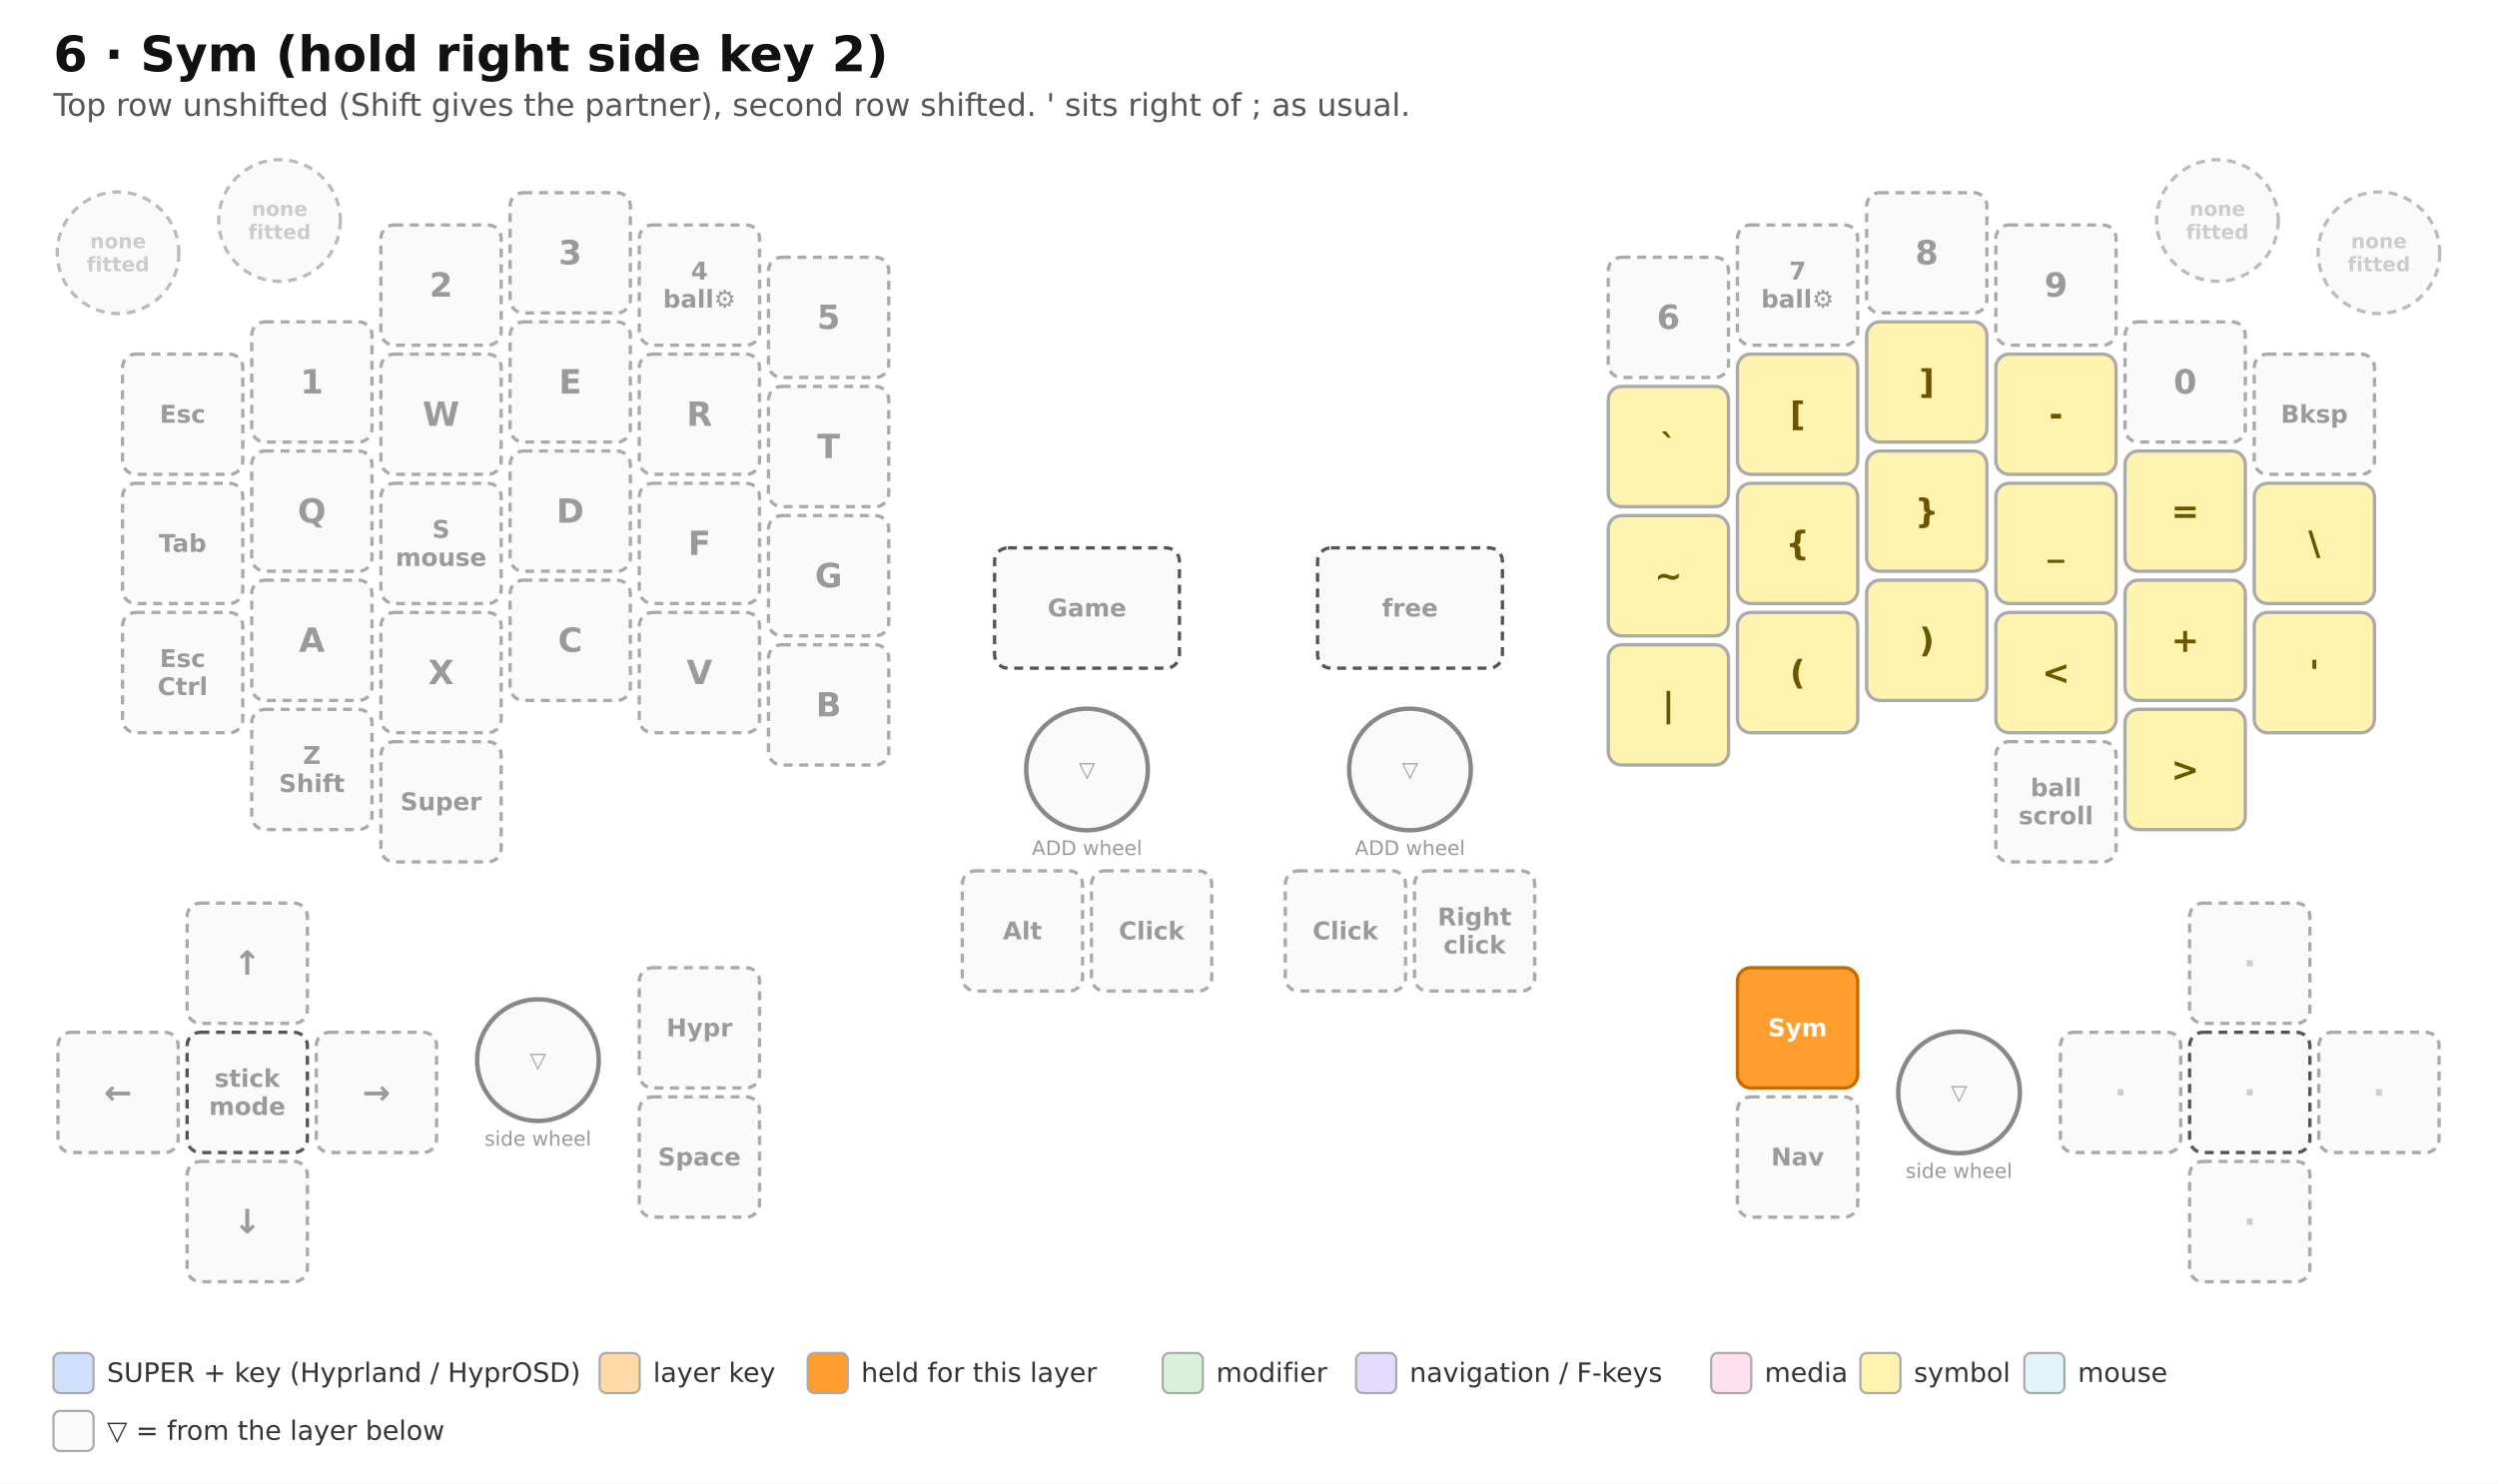
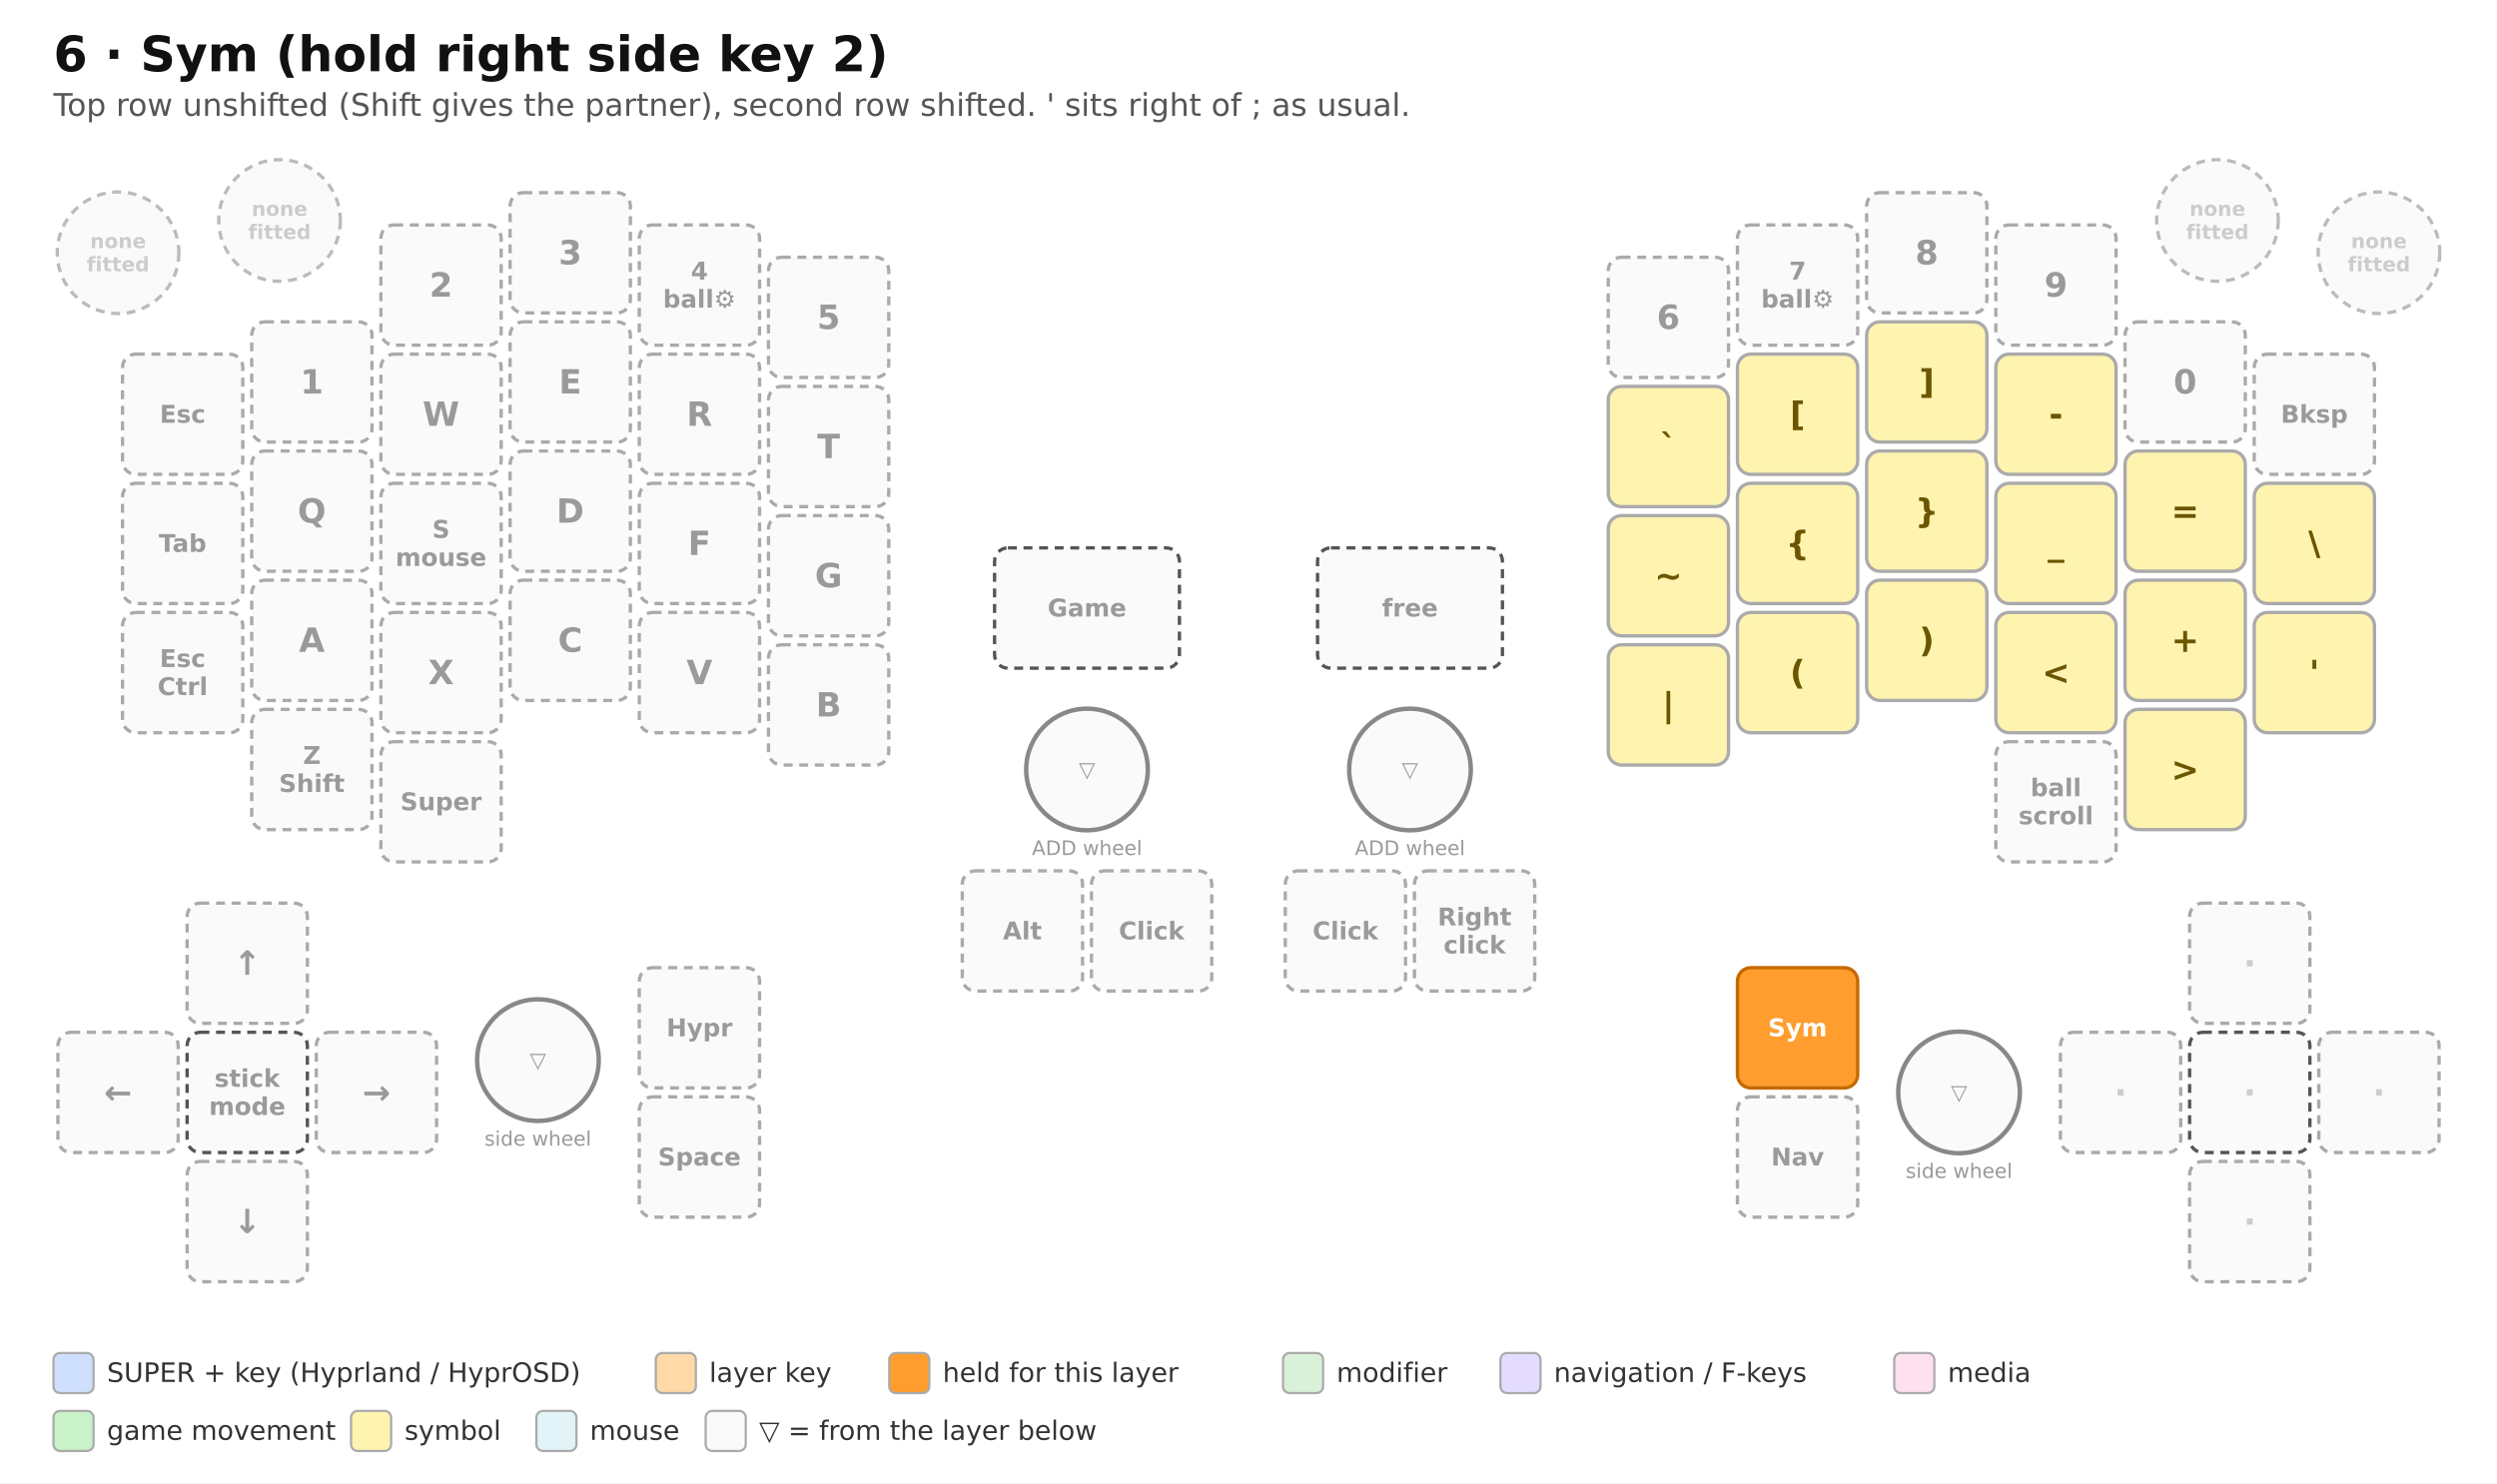
<svg xmlns="http://www.w3.org/2000/svg" width="1121" height="666" font-family="DejaVu Sans, sans-serif">
  <rect width="100%" height="100%" fill="#ffffff" />
  <text x="24" y="32" fill="#111" font-size="22" font-weight="700">6 · Sym  (hold right side key 2)</text>
  <text x="24" y="52" fill="#555" font-size="14">Top row unshifted (Shift gives the partner), second row shifted. ' sits right of ; as usual.</text>
  <circle cx="125.5" cy="99.0" r="27.3" fill="#fafafa" stroke="#bbb" stroke-width="1.5" stroke-dasharray="4 3" />
  <text x="125.5" y="93.8" fill="#ccc" font-size="9" font-weight="600" text-anchor="middle" dominant-baseline="central">none</text>
  <text x="125.5" y="104.2" fill="#ccc" font-size="9" font-weight="600" text-anchor="middle" dominant-baseline="central">fitted</text>
  <circle cx="995.5" cy="99.0" r="27.3" fill="#fafafa" stroke="#bbb" stroke-width="1.5" stroke-dasharray="4 3" />
  <text x="995.5" y="93.8" fill="#ccc" font-size="9" font-weight="600" text-anchor="middle" dominant-baseline="central">none</text>
  <text x="995.5" y="104.2" fill="#ccc" font-size="9" font-weight="600" text-anchor="middle" dominant-baseline="central">fitted</text>
  <circle cx="53.0" cy="113.5" r="27.3" fill="#fafafa" stroke="#bbb" stroke-width="1.5" stroke-dasharray="4 3" />
  <text x="53.0" y="108.3" fill="#ccc" font-size="9" font-weight="600" text-anchor="middle" dominant-baseline="central">none</text>
  <text x="53.0" y="118.7" fill="#ccc" font-size="9" font-weight="600" text-anchor="middle" dominant-baseline="central">fitted</text>
  <rect x="229.0" y="86.5" width="54.0" height="54.0" rx="6" fill="#fafafa" stroke="#aaa" stroke-width="1.5" stroke-dasharray="4 3" />
  <text x="256.0" y="113.5" fill="#9a9a9a" font-size="15" font-weight="600" text-anchor="middle" dominant-baseline="central">3</text>
  <rect x="838.0" y="86.5" width="54.0" height="54.0" rx="6" fill="#fafafa" stroke="#aaa" stroke-width="1.5" stroke-dasharray="4 3" />
  <text x="865.0" y="113.5" fill="#9a9a9a" font-size="15" font-weight="600" text-anchor="middle" dominant-baseline="central">8</text>
  <circle cx="1068.0" cy="113.5" r="27.3" fill="#fafafa" stroke="#bbb" stroke-width="1.5" stroke-dasharray="4 3" />
  <text x="1068.0" y="108.3" fill="#ccc" font-size="9" font-weight="600" text-anchor="middle" dominant-baseline="central">none</text>
  <text x="1068.0" y="118.7" fill="#ccc" font-size="9" font-weight="600" text-anchor="middle" dominant-baseline="central">fitted</text>
  <rect x="171.0" y="101.0" width="54.0" height="54.0" rx="6" fill="#fafafa" stroke="#aaa" stroke-width="1.5" stroke-dasharray="4 3" />
  <text x="198.0" y="128.0" fill="#9a9a9a" font-size="15" font-weight="600" text-anchor="middle" dominant-baseline="central">2</text>
  <rect x="287.0" y="101.0" width="54.0" height="54.0" rx="6" fill="#fafafa" stroke="#aaa" stroke-width="1.5" stroke-dasharray="4 3" />
  <text x="314.0" y="121.7" fill="#9a9a9a" font-size="11" font-weight="600" text-anchor="middle" dominant-baseline="central">4</text>
  <text x="314.0" y="134.3" fill="#9a9a9a" font-size="11" font-weight="600" text-anchor="middle" dominant-baseline="central">ball⚙</text>
  <rect x="780.0" y="101.0" width="54.0" height="54.0" rx="6" fill="#fafafa" stroke="#aaa" stroke-width="1.5" stroke-dasharray="4 3" />
  <text x="807.0" y="121.7" fill="#9a9a9a" font-size="11" font-weight="600" text-anchor="middle" dominant-baseline="central">7</text>
  <text x="807.0" y="134.3" fill="#9a9a9a" font-size="11" font-weight="600" text-anchor="middle" dominant-baseline="central">ball⚙</text>
  <rect x="896.0" y="101.0" width="54.0" height="54.0" rx="6" fill="#fafafa" stroke="#aaa" stroke-width="1.5" stroke-dasharray="4 3" />
  <text x="923.0" y="128.0" fill="#9a9a9a" font-size="15" font-weight="600" text-anchor="middle" dominant-baseline="central">9</text>
  <rect x="345.0" y="115.5" width="54.0" height="54.0" rx="6" fill="#fafafa" stroke="#aaa" stroke-width="1.5" stroke-dasharray="4 3" />
  <text x="372.0" y="142.5" fill="#9a9a9a" font-size="15" font-weight="600" text-anchor="middle" dominant-baseline="central">5</text>
  <rect x="722.0" y="115.5" width="54.0" height="54.0" rx="6" fill="#fafafa" stroke="#aaa" stroke-width="1.5" stroke-dasharray="4 3" />
  <text x="749.0" y="142.5" fill="#9a9a9a" font-size="15" font-weight="600" text-anchor="middle" dominant-baseline="central">6</text>
  <rect x="113.0" y="144.5" width="54.0" height="54.0" rx="6" fill="#fafafa" stroke="#aaa" stroke-width="1.5" stroke-dasharray="4 3" />
  <text x="140.0" y="171.5" fill="#9a9a9a" font-size="15" font-weight="600" text-anchor="middle" dominant-baseline="central">1</text>
  <rect x="229.0" y="144.5" width="54.0" height="54.0" rx="6" fill="#fafafa" stroke="#aaa" stroke-width="1.5" stroke-dasharray="4 3" />
  <text x="256.0" y="171.5" fill="#9a9a9a" font-size="15" font-weight="600" text-anchor="middle" dominant-baseline="central">E</text>
  <rect x="838.0" y="144.5" width="54.0" height="54.0" rx="6" fill="#fff3b0" stroke="#aaa" stroke-width="1.5" />
  <text x="865.0" y="171.5" fill="#6b5600" font-size="15" font-weight="600" text-anchor="middle" dominant-baseline="central">]</text>
  <rect x="954.0" y="144.5" width="54.0" height="54.0" rx="6" fill="#fafafa" stroke="#aaa" stroke-width="1.5" stroke-dasharray="4 3" />
  <text x="981.0" y="171.5" fill="#9a9a9a" font-size="15" font-weight="600" text-anchor="middle" dominant-baseline="central">0</text>
  <rect x="55.0" y="159.0" width="54.0" height="54.0" rx="6" fill="#fafafa" stroke="#aaa" stroke-width="1.5" stroke-dasharray="4 3" />
  <text x="82.0" y="186.0" fill="#9a9a9a" font-size="11" font-weight="600" text-anchor="middle" dominant-baseline="central">Esc</text>
  <rect x="171.0" y="159.0" width="54.0" height="54.0" rx="6" fill="#fafafa" stroke="#aaa" stroke-width="1.5" stroke-dasharray="4 3" />
  <text x="198.0" y="186.0" fill="#9a9a9a" font-size="15" font-weight="600" text-anchor="middle" dominant-baseline="central">W</text>
  <rect x="287.0" y="159.0" width="54.0" height="54.0" rx="6" fill="#fafafa" stroke="#aaa" stroke-width="1.5" stroke-dasharray="4 3" />
  <text x="314.0" y="186.0" fill="#9a9a9a" font-size="15" font-weight="600" text-anchor="middle" dominant-baseline="central">R</text>
  <rect x="780.0" y="159.0" width="54.0" height="54.0" rx="6" fill="#fff3b0" stroke="#aaa" stroke-width="1.5" />
  <text x="807.0" y="186.0" fill="#6b5600" font-size="15" font-weight="600" text-anchor="middle" dominant-baseline="central">[</text>
  <rect x="896.0" y="159.0" width="54.0" height="54.0" rx="6" fill="#fff3b0" stroke="#aaa" stroke-width="1.5" />
  <text x="923.0" y="186.0" fill="#6b5600" font-size="15" font-weight="600" text-anchor="middle" dominant-baseline="central">-</text>
  <rect x="1012.0" y="159.0" width="54.0" height="54.0" rx="6" fill="#fafafa" stroke="#aaa" stroke-width="1.5" stroke-dasharray="4 3" />
  <text x="1039.0" y="186.0" fill="#9a9a9a" font-size="11" font-weight="600" text-anchor="middle" dominant-baseline="central">Bksp</text>
  <rect x="345.0" y="173.5" width="54.0" height="54.0" rx="6" fill="#fafafa" stroke="#aaa" stroke-width="1.5" stroke-dasharray="4 3" />
  <text x="372.0" y="200.5" fill="#9a9a9a" font-size="15" font-weight="600" text-anchor="middle" dominant-baseline="central">T</text>
  <rect x="722.0" y="173.5" width="54.0" height="54.0" rx="6" fill="#fff3b0" stroke="#aaa" stroke-width="1.5" />
  <text x="749.0" y="200.5" fill="#6b5600" font-size="15" font-weight="600" text-anchor="middle" dominant-baseline="central">`</text>
  <rect x="113.0" y="202.5" width="54.0" height="54.0" rx="6" fill="#fafafa" stroke="#aaa" stroke-width="1.5" stroke-dasharray="4 3" />
  <text x="140.0" y="229.5" fill="#9a9a9a" font-size="15" font-weight="600" text-anchor="middle" dominant-baseline="central">Q</text>
  <rect x="229.0" y="202.5" width="54.0" height="54.0" rx="6" fill="#fafafa" stroke="#aaa" stroke-width="1.5" stroke-dasharray="4 3" />
  <text x="256.0" y="229.5" fill="#9a9a9a" font-size="15" font-weight="600" text-anchor="middle" dominant-baseline="central">D</text>
  <rect x="838.0" y="202.5" width="54.0" height="54.0" rx="6" fill="#fff3b0" stroke="#aaa" stroke-width="1.5" />
  <text x="865.0" y="229.5" fill="#6b5600" font-size="15" font-weight="600" text-anchor="middle" dominant-baseline="central">}</text>
  <rect x="954.0" y="202.5" width="54.0" height="54.0" rx="6" fill="#fff3b0" stroke="#aaa" stroke-width="1.5" />
  <text x="981.0" y="229.5" fill="#6b5600" font-size="15" font-weight="600" text-anchor="middle" dominant-baseline="central">=</text>
  <rect x="55.0" y="217.0" width="54.0" height="54.0" rx="6" fill="#fafafa" stroke="#aaa" stroke-width="1.5" stroke-dasharray="4 3" />
  <text x="82.0" y="244.0" fill="#9a9a9a" font-size="11" font-weight="600" text-anchor="middle" dominant-baseline="central">Tab</text>
  <rect x="171.0" y="217.0" width="54.0" height="54.0" rx="6" fill="#fafafa" stroke="#aaa" stroke-width="1.5" stroke-dasharray="4 3" />
  <text x="198.0" y="237.7" fill="#9a9a9a" font-size="11" font-weight="600" text-anchor="middle" dominant-baseline="central">S</text>
  <text x="198.0" y="250.3" fill="#9a9a9a" font-size="11" font-weight="600" text-anchor="middle" dominant-baseline="central">mouse</text>
  <rect x="287.0" y="217.0" width="54.0" height="54.0" rx="6" fill="#fafafa" stroke="#aaa" stroke-width="1.5" stroke-dasharray="4 3" />
  <text x="314.0" y="244.0" fill="#9a9a9a" font-size="15" font-weight="600" text-anchor="middle" dominant-baseline="central">F</text>
  <rect x="780.0" y="217.0" width="54.0" height="54.0" rx="6" fill="#fff3b0" stroke="#aaa" stroke-width="1.5" />
  <text x="807.0" y="244.0" fill="#6b5600" font-size="15" font-weight="600" text-anchor="middle" dominant-baseline="central">{</text>
  <rect x="896.0" y="217.0" width="54.0" height="54.0" rx="6" fill="#fff3b0" stroke="#aaa" stroke-width="1.5" />
  <text x="923.0" y="244.0" fill="#6b5600" font-size="15" font-weight="600" text-anchor="middle" dominant-baseline="central">_</text>
  <rect x="1012.0" y="217.0" width="54.0" height="54.0" rx="6" fill="#fff3b0" stroke="#aaa" stroke-width="1.5" />
  <text x="1039.0" y="244.0" fill="#6b5600" font-size="15" font-weight="600" text-anchor="middle" dominant-baseline="central">\</text>
  <rect x="345.0" y="231.5" width="54.0" height="54.0" rx="6" fill="#fafafa" stroke="#aaa" stroke-width="1.5" stroke-dasharray="4 3" />
  <text x="372.0" y="258.5" fill="#9a9a9a" font-size="15" font-weight="600" text-anchor="middle" dominant-baseline="central">G</text>
  <rect x="722.0" y="231.5" width="54.0" height="54.0" rx="6" fill="#fff3b0" stroke="#aaa" stroke-width="1.5" />
  <text x="749.0" y="258.5" fill="#6b5600" font-size="15" font-weight="600" text-anchor="middle" dominant-baseline="central">~</text>
  <rect x="446.5" y="246.0" width="83.0" height="54.0" rx="6" fill="#fafafa" stroke="#555" stroke-width="1.5" stroke-dasharray="4 3" />
  <text x="488.0" y="273.0" fill="#9a9a9a" font-size="11" font-weight="600" text-anchor="middle" dominant-baseline="central">Game</text>
  <rect x="591.5" y="246.0" width="83.0" height="54.0" rx="6" fill="#fafafa" stroke="#555" stroke-width="1.5" stroke-dasharray="4 3" />
  <text x="633.0" y="273.0" fill="#9a9a9a" font-size="11" font-weight="600" text-anchor="middle" dominant-baseline="central">free</text>
  <rect x="113.0" y="260.5" width="54.0" height="54.0" rx="6" fill="#fafafa" stroke="#aaa" stroke-width="1.5" stroke-dasharray="4 3" />
  <text x="140.0" y="287.5" fill="#9a9a9a" font-size="15" font-weight="600" text-anchor="middle" dominant-baseline="central">A</text>
  <rect x="229.0" y="260.5" width="54.0" height="54.0" rx="6" fill="#fafafa" stroke="#aaa" stroke-width="1.5" stroke-dasharray="4 3" />
  <text x="256.0" y="287.5" fill="#9a9a9a" font-size="15" font-weight="600" text-anchor="middle" dominant-baseline="central">C</text>
  <rect x="838.0" y="260.5" width="54.0" height="54.0" rx="6" fill="#fff3b0" stroke="#aaa" stroke-width="1.5" />
  <text x="865.0" y="287.5" fill="#6b5600" font-size="15" font-weight="600" text-anchor="middle" dominant-baseline="central">)</text>
  <rect x="954.0" y="260.5" width="54.0" height="54.0" rx="6" fill="#fff3b0" stroke="#aaa" stroke-width="1.5" />
  <text x="981.0" y="287.5" fill="#6b5600" font-size="15" font-weight="600" text-anchor="middle" dominant-baseline="central">+</text>
  <rect x="55.0" y="275.0" width="54.0" height="54.0" rx="6" fill="#fafafa" stroke="#aaa" stroke-width="1.5" stroke-dasharray="4 3" />
  <text x="82.0" y="295.7" fill="#9a9a9a" font-size="11" font-weight="600" text-anchor="middle" dominant-baseline="central">Esc</text>
  <text x="82.0" y="308.3" fill="#9a9a9a" font-size="11" font-weight="600" text-anchor="middle" dominant-baseline="central">Ctrl</text>
  <rect x="171.0" y="275.0" width="54.0" height="54.0" rx="6" fill="#fafafa" stroke="#aaa" stroke-width="1.5" stroke-dasharray="4 3" />
  <text x="198.0" y="302.0" fill="#9a9a9a" font-size="15" font-weight="600" text-anchor="middle" dominant-baseline="central">X</text>
  <rect x="287.0" y="275.0" width="54.0" height="54.0" rx="6" fill="#fafafa" stroke="#aaa" stroke-width="1.5" stroke-dasharray="4 3" />
  <text x="314.0" y="302.0" fill="#9a9a9a" font-size="15" font-weight="600" text-anchor="middle" dominant-baseline="central">V</text>
  <rect x="780.0" y="275.0" width="54.0" height="54.0" rx="6" fill="#fff3b0" stroke="#aaa" stroke-width="1.5" />
  <text x="807.0" y="302.0" fill="#6b5600" font-size="15" font-weight="600" text-anchor="middle" dominant-baseline="central">(</text>
  <rect x="896.0" y="275.0" width="54.0" height="54.0" rx="6" fill="#fff3b0" stroke="#aaa" stroke-width="1.5" />
  <text x="923.0" y="302.0" fill="#6b5600" font-size="15" font-weight="600" text-anchor="middle" dominant-baseline="central">&lt;</text>
  <rect x="1012.0" y="275.0" width="54.0" height="54.0" rx="6" fill="#fff3b0" stroke="#aaa" stroke-width="1.5" />
  <text x="1039.0" y="302.0" fill="#6b5600" font-size="15" font-weight="600" text-anchor="middle" dominant-baseline="central">'</text>
  <rect x="345.0" y="289.5" width="54.0" height="54.0" rx="6" fill="#fafafa" stroke="#aaa" stroke-width="1.5" stroke-dasharray="4 3" />
  <text x="372.0" y="316.5" fill="#9a9a9a" font-size="15" font-weight="600" text-anchor="middle" dominant-baseline="central">B</text>
  <rect x="722.0" y="289.5" width="54.0" height="54.0" rx="6" fill="#fff3b0" stroke="#aaa" stroke-width="1.5" />
  <text x="749.0" y="316.5" fill="#6b5600" font-size="15" font-weight="600" text-anchor="middle" dominant-baseline="central">|</text>
  <rect x="113.0" y="318.5" width="54.0" height="54.0" rx="6" fill="#fafafa" stroke="#aaa" stroke-width="1.5" stroke-dasharray="4 3" />
  <text x="140.0" y="339.2" fill="#9a9a9a" font-size="11" font-weight="600" text-anchor="middle" dominant-baseline="central">Z</text>
  <text x="140.0" y="351.8" fill="#9a9a9a" font-size="11" font-weight="600" text-anchor="middle" dominant-baseline="central">Shift</text>
  <circle cx="488.0" cy="345.5" r="27.3" fill="#fafafa" stroke="#888" stroke-width="2" />
  <text x="488.0" y="345.5" fill="#9a9a9a" font-size="9.5" font-weight="600" text-anchor="middle" dominant-baseline="central">▽</text>
  <text x="488.0" y="380.8" fill="#999" font-size="9" font-weight="400" text-anchor="middle" dominant-baseline="central">ADD wheel</text>
  <circle cx="633.0" cy="345.5" r="27.3" fill="#fafafa" stroke="#888" stroke-width="2" />
  <text x="633.0" y="345.5" fill="#9a9a9a" font-size="9.5" font-weight="600" text-anchor="middle" dominant-baseline="central">▽</text>
  <text x="633.0" y="380.8" fill="#999" font-size="9" font-weight="400" text-anchor="middle" dominant-baseline="central">ADD wheel</text>
  <rect x="954.0" y="318.5" width="54.0" height="54.0" rx="6" fill="#fff3b0" stroke="#aaa" stroke-width="1.5" />
  <text x="981.0" y="345.5" fill="#6b5600" font-size="15" font-weight="600" text-anchor="middle" dominant-baseline="central">&gt;</text>
  <rect x="171.0" y="333.0" width="54.0" height="54.0" rx="6" fill="#fafafa" stroke="#aaa" stroke-width="1.5" stroke-dasharray="4 3" />
  <text x="198.0" y="360.0" fill="#9a9a9a" font-size="11" font-weight="600" text-anchor="middle" dominant-baseline="central">Super</text>
  <rect x="896.0" y="333.0" width="54.0" height="54.0" rx="6" fill="#fafafa" stroke="#aaa" stroke-width="1.5" stroke-dasharray="4 3" />
  <text x="923.0" y="353.7" fill="#9a9a9a" font-size="11" font-weight="600" text-anchor="middle" dominant-baseline="central">ball</text>
  <text x="923.0" y="366.3" fill="#9a9a9a" font-size="11" font-weight="600" text-anchor="middle" dominant-baseline="central">scroll</text>
  <rect x="432.0" y="391.0" width="54.0" height="54.0" rx="6" fill="#fafafa" stroke="#aaa" stroke-width="1.5" stroke-dasharray="4 3" />
  <text x="459.0" y="418.0" fill="#9a9a9a" font-size="11" font-weight="600" text-anchor="middle" dominant-baseline="central">Alt</text>
  <rect x="490.0" y="391.0" width="54.0" height="54.0" rx="6" fill="#fafafa" stroke="#aaa" stroke-width="1.5" stroke-dasharray="4 3" />
  <text x="517.0" y="418.0" fill="#9a9a9a" font-size="11" font-weight="600" text-anchor="middle" dominant-baseline="central">Click</text>
  <rect x="577.0" y="391.0" width="54.0" height="54.0" rx="6" fill="#fafafa" stroke="#aaa" stroke-width="1.5" stroke-dasharray="4 3" />
  <text x="604.0" y="418.0" fill="#9a9a9a" font-size="11" font-weight="600" text-anchor="middle" dominant-baseline="central">Click</text>
  <rect x="635.0" y="391.0" width="54.0" height="54.0" rx="6" fill="#fafafa" stroke="#aaa" stroke-width="1.5" stroke-dasharray="4 3" />
  <text x="662.0" y="411.7" fill="#9a9a9a" font-size="11" font-weight="600" text-anchor="middle" dominant-baseline="central">Right</text>
  <text x="662.0" y="424.3" fill="#9a9a9a" font-size="11" font-weight="600" text-anchor="middle" dominant-baseline="central">click</text>
  <rect x="84.0" y="405.5" width="54.0" height="54.0" rx="6" fill="#fafafa" stroke="#aaa" stroke-width="1.5" stroke-dasharray="4 3" />
  <text x="111.0" y="432.5" fill="#9a9a9a" font-size="15" font-weight="600" text-anchor="middle" dominant-baseline="central">↑</text>
  <rect x="983.0" y="405.5" width="54.0" height="54.0" rx="6" fill="#fafafa" stroke="#aaa" stroke-width="1.5" stroke-dasharray="4 3" />
  <text x="1010.0" y="432.5" fill="#ccc" font-size="15" font-weight="600" text-anchor="middle" dominant-baseline="central">·</text>
  <rect x="287.0" y="434.5" width="54.0" height="54.0" rx="6" fill="#fafafa" stroke="#aaa" stroke-width="1.5" stroke-dasharray="4 3" />
  <text x="314.0" y="461.5" fill="#9a9a9a" font-size="11" font-weight="600" text-anchor="middle" dominant-baseline="central">Hypr</text>
  <rect x="780.0" y="434.5" width="54.0" height="54.0" rx="6" fill="#ff9d2e" stroke="#c46a00" stroke-width="1.5" />
  <text x="807.0" y="461.5" fill="#fff" font-size="11" font-weight="600" text-anchor="middle" dominant-baseline="central">Sym</text>
  <circle cx="241.5" cy="476.0" r="27.3" fill="#fafafa" stroke="#888" stroke-width="2" />
  <text x="241.5" y="476.0" fill="#9a9a9a" font-size="9.5" font-weight="600" text-anchor="middle" dominant-baseline="central">▽</text>
  <text x="241.5" y="511.3" fill="#999" font-size="9" font-weight="400" text-anchor="middle" dominant-baseline="central">side wheel</text>
  <rect x="26.0" y="463.5" width="54.0" height="54.0" rx="6" fill="#fafafa" stroke="#aaa" stroke-width="1.5" stroke-dasharray="4 3" />
  <text x="53.0" y="490.5" fill="#9a9a9a" font-size="15" font-weight="600" text-anchor="middle" dominant-baseline="central">←</text>
  <rect x="84.0" y="463.5" width="54.0" height="54.0" rx="6" fill="#fafafa" stroke="#555" stroke-width="1.5" stroke-dasharray="4 3" />
  <text x="111.0" y="484.2" fill="#9a9a9a" font-size="11" font-weight="600" text-anchor="middle" dominant-baseline="central">stick</text>
  <text x="111.0" y="496.8" fill="#9a9a9a" font-size="11" font-weight="600" text-anchor="middle" dominant-baseline="central">mode</text>
  <rect x="142.0" y="463.5" width="54.0" height="54.0" rx="6" fill="#fafafa" stroke="#aaa" stroke-width="1.5" stroke-dasharray="4 3" />
  <text x="169.0" y="490.5" fill="#9a9a9a" font-size="15" font-weight="600" text-anchor="middle" dominant-baseline="central">→</text>
  <circle cx="879.5" cy="490.5" r="27.3" fill="#fafafa" stroke="#888" stroke-width="2" />
  <text x="879.5" y="490.5" fill="#9a9a9a" font-size="9.5" font-weight="600" text-anchor="middle" dominant-baseline="central">▽</text>
  <text x="879.5" y="525.8" fill="#999" font-size="9" font-weight="400" text-anchor="middle" dominant-baseline="central">side wheel</text>
  <rect x="925.0" y="463.5" width="54.0" height="54.0" rx="6" fill="#fafafa" stroke="#aaa" stroke-width="1.5" stroke-dasharray="4 3" />
  <text x="952.0" y="490.5" fill="#ccc" font-size="15" font-weight="600" text-anchor="middle" dominant-baseline="central">·</text>
  <rect x="983.0" y="463.5" width="54.0" height="54.0" rx="6" fill="#fafafa" stroke="#555" stroke-width="1.5" stroke-dasharray="4 3" />
  <text x="1010.0" y="490.5" fill="#ccc" font-size="15" font-weight="600" text-anchor="middle" dominant-baseline="central">·</text>
  <rect x="1041.0" y="463.5" width="54.0" height="54.0" rx="6" fill="#fafafa" stroke="#aaa" stroke-width="1.5" stroke-dasharray="4 3" />
  <text x="1068.0" y="490.5" fill="#ccc" font-size="15" font-weight="600" text-anchor="middle" dominant-baseline="central">·</text>
  <rect x="287.0" y="492.5" width="54.0" height="54.0" rx="6" fill="#fafafa" stroke="#aaa" stroke-width="1.5" stroke-dasharray="4 3" />
  <text x="314.0" y="519.5" fill="#9a9a9a" font-size="11" font-weight="600" text-anchor="middle" dominant-baseline="central">Space</text>
  <rect x="780.0" y="492.5" width="54.0" height="54.0" rx="6" fill="#fafafa" stroke="#aaa" stroke-width="1.5" stroke-dasharray="4 3" />
  <text x="807.0" y="519.5" fill="#9a9a9a" font-size="11" font-weight="600" text-anchor="middle" dominant-baseline="central">Nav</text>
  <rect x="84.0" y="521.5" width="54.0" height="54.0" rx="6" fill="#fafafa" stroke="#aaa" stroke-width="1.5" stroke-dasharray="4 3" />
  <text x="111.0" y="548.5" fill="#9a9a9a" font-size="15" font-weight="600" text-anchor="middle" dominant-baseline="central">↓</text>
  <rect x="983.0" y="521.5" width="54.0" height="54.0" rx="6" fill="#fafafa" stroke="#aaa" stroke-width="1.5" stroke-dasharray="4 3" />
  <text x="1010.0" y="548.5" fill="#ccc" font-size="15" font-weight="600" text-anchor="middle" dominant-baseline="central">·</text>
  <rect x="24" y="607.5" width="18" height="18" rx="3" fill="#cfe0ff" stroke="#aaa" />
  <text x="48" y="620.5" font-size="12" fill="#333">SUPER + key (Hyprland / HyprOSD)</text>
-   <rect x="269.2" y="607.5" width="18" height="18" rx="3" fill="#ffd9a8" stroke="#aaa" />
-   <text x="293.2" y="620.5" font-size="12" fill="#333">layer key</text>
-   <rect x="362.6" y="607.5" width="18" height="18" rx="3" fill="#ff9d2e" stroke="#aaa" />
-   <text x="386.6" y="620.5" font-size="12" fill="#333">held for this layer</text>
-   <rect x="522.0" y="607.5" width="18" height="18" rx="3" fill="#d9f0d9" stroke="#aaa" />
-   <text x="546.0" y="620.5" font-size="12" fill="#333">modifier</text>
-   <rect x="608.8" y="607.5" width="18" height="18" rx="3" fill="#e3dcff" stroke="#aaa" />
-   <text x="632.8" y="620.5" font-size="12" fill="#333">navigation / F-keys</text>
-   <rect x="768.2" y="607.5" width="18" height="18" rx="3" fill="#ffe0ef" stroke="#aaa" />
-   <text x="792.2" y="620.5" font-size="12" fill="#333">media</text>
-   <rect x="835.2" y="607.5" width="18" height="18" rx="3" fill="#fff3b0" stroke="#aaa" />
-   <text x="859.2" y="620.5" font-size="12" fill="#333">symbol</text>
-   <rect x="908.8" y="607.5" width="18" height="18" rx="3" fill="#e2f4f7" stroke="#aaa" />
-   <text x="932.8" y="620.5" font-size="12" fill="#333">mouse</text>
-   <rect x="24" y="633.5" width="18" height="18" rx="3" fill="#fafafa" stroke="#aaa" />
-   <text x="48" y="646.5" font-size="12" fill="#333">▽ = from the layer below</text>
+   <rect x="294.4" y="607.5" width="18" height="18" rx="3" fill="#ffd9a8" stroke="#aaa" />
+   <text x="318.4" y="620.5" font-size="12" fill="#333">layer key</text>
+   <rect x="399.2" y="607.5" width="18" height="18" rx="3" fill="#ff9d2e" stroke="#aaa" />
+   <text x="423.2" y="620.5" font-size="12" fill="#333">held for this layer</text>
+   <rect x="576.0" y="607.5" width="18" height="18" rx="3" fill="#d9f0d9" stroke="#aaa" />
+   <text x="600.0" y="620.5" font-size="12" fill="#333">modifier</text>
+   <rect x="673.6" y="607.5" width="18" height="18" rx="3" fill="#e3dcff" stroke="#aaa" />
+   <text x="697.6" y="620.5" font-size="12" fill="#333">navigation / F-keys</text>
+   <rect x="850.4" y="607.5" width="18" height="18" rx="3" fill="#ffe0ef" stroke="#aaa" />
+   <text x="874.4" y="620.5" font-size="12" fill="#333">media</text>
+   <rect x="24" y="633.5" width="18" height="18" rx="3" fill="#c9f2c9" stroke="#aaa" />
+   <text x="48" y="646.5" font-size="12" fill="#333">game movement</text>
+   <rect x="157.6" y="633.5" width="18" height="18" rx="3" fill="#fff3b0" stroke="#aaa" />
+   <text x="181.6" y="646.5" font-size="12" fill="#333">symbol</text>
+   <rect x="240.8" y="633.5" width="18" height="18" rx="3" fill="#e2f4f7" stroke="#aaa" />
+   <text x="264.8" y="646.5" font-size="12" fill="#333">mouse</text>
+   <rect x="316.8" y="633.5" width="18" height="18" rx="3" fill="#fafafa" stroke="#aaa" />
+   <text x="340.8" y="646.5" font-size="12" fill="#333">▽ = from the layer below</text>
</svg>
